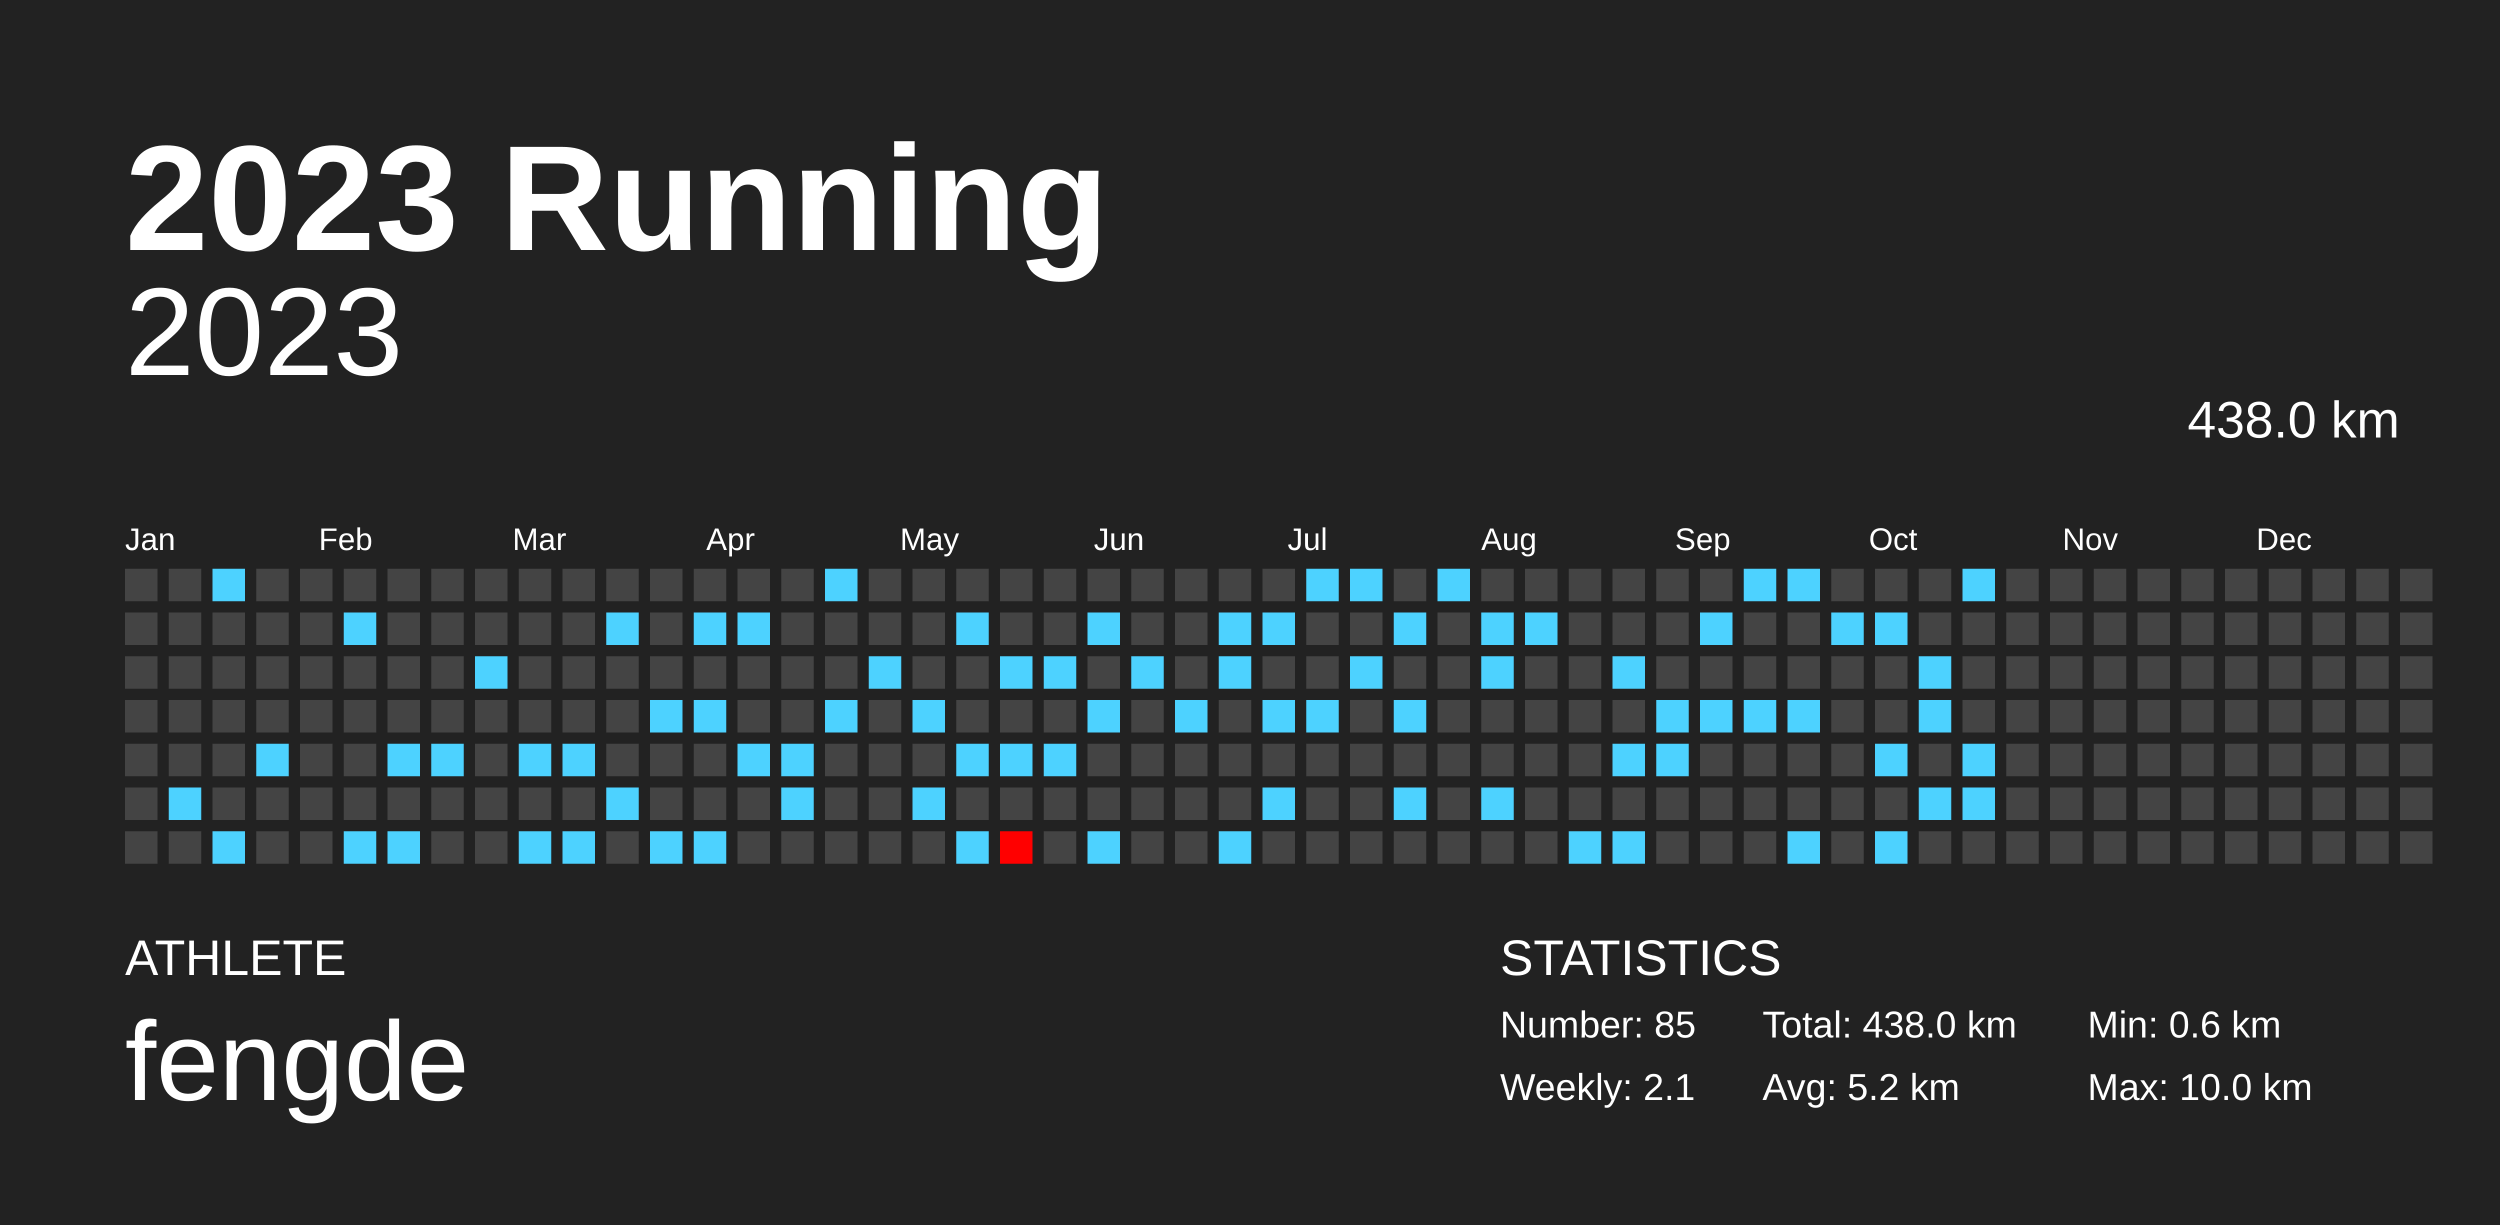
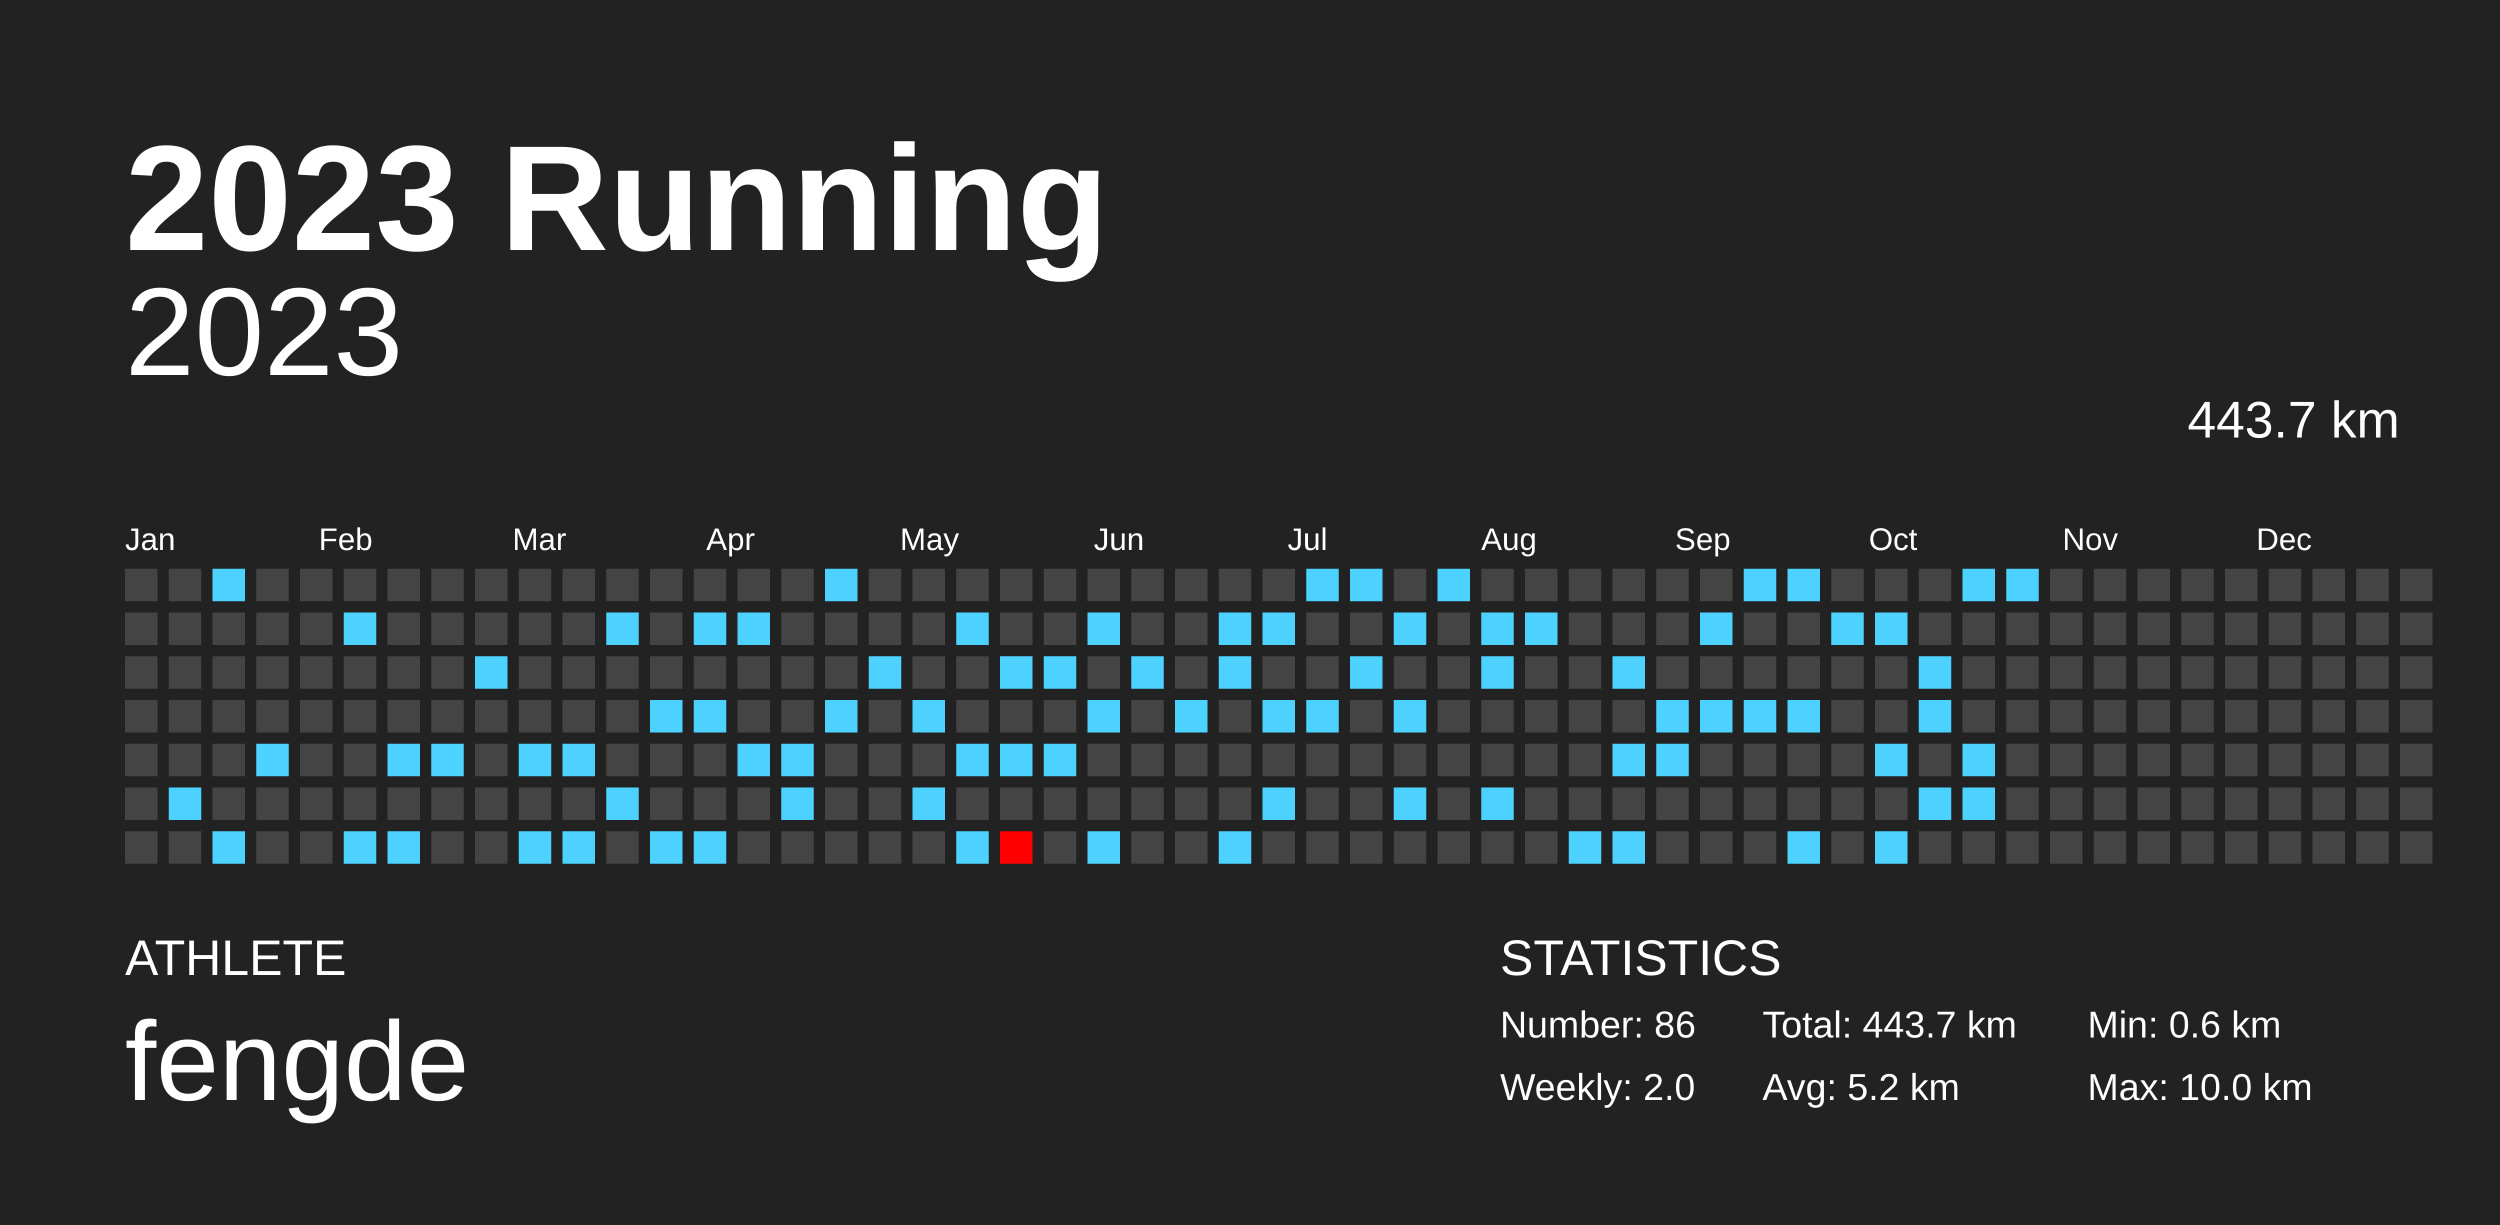
<svg xmlns="http://www.w3.org/2000/svg" baseProfile="full" height="98mm" version="1.1" viewBox="0,0,200,98" width="200mm">
  <defs />
  <rect fill="#222222" height="98" width="200" x="0" y="0" />
  <text fill="#FFFFFF" style="font-size:12px; font-family:Arial; font-weight:bold;" x="10" y="20">2023 Running</text>
  <text fill="#FFFFFF" style="font-size:4px; font-family:Arial" x="10" y="78">ATHLETE</text>
  <text fill="#FFFFFF" style="font-size:9px; font-family:Arial" x="10" y="88">fengde</text>
  <text fill="#FFFFFF" style="font-size:4px; font-family:Arial" x="120" y="78">STATISTICS</text>
-   <text fill="#FFFFFF" style="font-size:3px; font-family:Arial" x="120" y="83">Number: 85</text>
-   <text fill="#FFFFFF" style="font-size:3px; font-family:Arial" x="120" y="88">Weekly: 2.1</text>
-   <text fill="#FFFFFF" style="font-size:3px; font-family:Arial" x="141" y="83">Total: 438.0 km</text>
+   <text fill="#FFFFFF" style="font-size:3px; font-family:Arial" x="120" y="83">Number: 86</text>
+   <text fill="#FFFFFF" style="font-size:3px; font-family:Arial" x="120" y="88">Weekly: 2.0</text>
+   <text fill="#FFFFFF" style="font-size:3px; font-family:Arial" x="141" y="83">Total: 443.7 km</text>
  <text fill="#FFFFFF" style="font-size:3px; font-family:Arial" x="141" y="88">Avg: 5.2 km</text>
  <text fill="#FFFFFF" style="font-size:3px; font-family:Arial" x="167" y="83">Min: 0.6 km</text>
  <text fill="#FFFFFF" style="font-size:3px; font-family:Arial" x="167" y="88">Max: 10.0 km</text>
  <text alignment-baseline="hanging" fill="#FFFFFF" style="font-size:10.0px; font-family:Arial;" x="10" y="30">2023</text>
-   <text alignment-baseline="hanging" fill="#FFFFFF" style="font-size:4.125px; font-family:Arial;" x="175" y="35">438.0 km</text>
+   <text alignment-baseline="hanging" fill="#FFFFFF" style="font-size:4.125px; font-family:Arial;" x="175" y="35">443.7 km</text>
  <text fill="#FFFFFF" style="font-size:2.5px; font-family:Arial" x="10.0" y="44">Jan</text>
  <text fill="#FFFFFF" style="font-size:2.5px; font-family:Arial" x="25.5" y="44">Feb</text>
  <text fill="#FFFFFF" style="font-size:2.5px; font-family:Arial" x="41.0" y="44">Mar</text>
  <text fill="#FFFFFF" style="font-size:2.5px; font-family:Arial" x="56.5" y="44">Apr</text>
  <text fill="#FFFFFF" style="font-size:2.5px; font-family:Arial" x="72.0" y="44">May</text>
  <text fill="#FFFFFF" style="font-size:2.5px; font-family:Arial" x="87.5" y="44">Jun</text>
  <text fill="#FFFFFF" style="font-size:2.5px; font-family:Arial" x="103.0" y="44">Jul</text>
  <text fill="#FFFFFF" style="font-size:2.5px; font-family:Arial" x="118.5" y="44">Aug</text>
  <text fill="#FFFFFF" style="font-size:2.5px; font-family:Arial" x="134.0" y="44">Sep</text>
  <text fill="#FFFFFF" style="font-size:2.5px; font-family:Arial" x="149.5" y="44">Oct</text>
  <text fill="#FFFFFF" style="font-size:2.5px; font-family:Arial" x="165.0" y="44">Nov</text>
  <text fill="#FFFFFF" style="font-size:2.5px; font-family:Arial" x="180.5" y="44">Dec</text>
  <rect fill="#444444" height="2.6" width="2.6" x="10.0" y="45.5" />
  <rect fill="#444444" height="2.6" width="2.6" x="10.0" y="49.0" />
  <rect fill="#444444" height="2.6" width="2.6" x="10.0" y="52.5" />
  <rect fill="#444444" height="2.6" width="2.6" x="10.0" y="56.0" />
  <rect fill="#444444" height="2.6" width="2.6" x="10.0" y="59.5" />
  <rect fill="#444444" height="2.6" width="2.6" x="10.0" y="63.0" />
  <rect fill="#444444" height="2.6" width="2.6" x="10.0" y="66.5" />
  <rect fill="#444444" height="2.6" width="2.6" x="13.5" y="45.5" />
  <rect fill="#444444" height="2.6" width="2.6" x="13.5" y="49.0" />
  <rect fill="#444444" height="2.6" width="2.6" x="13.5" y="52.5" />
  <rect fill="#444444" height="2.6" width="2.6" x="13.5" y="56.0" />
  <rect fill="#444444" height="2.6" width="2.6" x="13.5" y="59.5" />
  <rect fill="#4dd2ff" height="2.6" width="2.6" x="13.5" y="63.0" />
  <rect fill="#444444" height="2.6" width="2.6" x="13.5" y="66.5" />
  <rect fill="#4dd2ff" height="2.6" width="2.6" x="17.0" y="45.5" />
  <rect fill="#444444" height="2.6" width="2.6" x="17.0" y="49.0" />
  <rect fill="#444444" height="2.6" width="2.6" x="17.0" y="52.5" />
  <rect fill="#444444" height="2.6" width="2.6" x="17.0" y="56.0" />
  <rect fill="#444444" height="2.6" width="2.6" x="17.0" y="59.5" />
  <rect fill="#444444" height="2.6" width="2.6" x="17.0" y="63.0" />
  <rect fill="#4dd2ff" height="2.6" width="2.6" x="17.0" y="66.5" />
  <rect fill="#444444" height="2.6" width="2.6" x="20.5" y="45.5" />
  <rect fill="#444444" height="2.6" width="2.6" x="20.5" y="49.0" />
  <rect fill="#444444" height="2.6" width="2.6" x="20.5" y="52.5" />
  <rect fill="#444444" height="2.6" width="2.6" x="20.5" y="56.0" />
  <rect fill="#4dd2ff" height="2.6" width="2.6" x="20.5" y="59.5" />
  <rect fill="#444444" height="2.6" width="2.6" x="20.5" y="63.0" />
  <rect fill="#444444" height="2.6" width="2.6" x="20.5" y="66.5" />
  <rect fill="#444444" height="2.6" width="2.6" x="24.0" y="45.5" />
  <rect fill="#444444" height="2.6" width="2.6" x="24.0" y="49.0" />
  <rect fill="#444444" height="2.6" width="2.6" x="24.0" y="52.5" />
  <rect fill="#444444" height="2.6" width="2.6" x="24.0" y="56.0" />
  <rect fill="#444444" height="2.6" width="2.6" x="24.0" y="59.5" />
  <rect fill="#444444" height="2.6" width="2.6" x="24.0" y="63.0" />
  <rect fill="#444444" height="2.6" width="2.6" x="24.0" y="66.5" />
  <rect fill="#444444" height="2.6" width="2.6" x="27.5" y="45.5" />
  <rect fill="#4dd2ff" height="2.6" width="2.6" x="27.5" y="49.0" />
  <rect fill="#444444" height="2.6" width="2.6" x="27.5" y="52.5" />
  <rect fill="#444444" height="2.6" width="2.6" x="27.5" y="56.0" />
  <rect fill="#444444" height="2.6" width="2.6" x="27.5" y="59.5" />
  <rect fill="#444444" height="2.6" width="2.6" x="27.5" y="63.0" />
  <rect fill="#4dd2ff" height="2.6" width="2.6" x="27.5" y="66.5" />
  <rect fill="#444444" height="2.6" width="2.6" x="31.0" y="45.5" />
  <rect fill="#444444" height="2.6" width="2.6" x="31.0" y="49.0" />
  <rect fill="#444444" height="2.6" width="2.6" x="31.0" y="52.5" />
  <rect fill="#444444" height="2.6" width="2.6" x="31.0" y="56.0" />
  <rect fill="#4dd2ff" height="2.6" width="2.6" x="31.0" y="59.5" />
  <rect fill="#444444" height="2.6" width="2.6" x="31.0" y="63.0" />
  <rect fill="#4dd2ff" height="2.6" width="2.6" x="31.0" y="66.5" />
  <rect fill="#444444" height="2.6" width="2.6" x="34.5" y="45.5" />
  <rect fill="#444444" height="2.6" width="2.6" x="34.5" y="49.0" />
  <rect fill="#444444" height="2.6" width="2.6" x="34.5" y="52.5" />
  <rect fill="#444444" height="2.6" width="2.6" x="34.5" y="56.0" />
  <rect fill="#4dd2ff" height="2.6" width="2.6" x="34.5" y="59.5" />
  <rect fill="#444444" height="2.6" width="2.6" x="34.5" y="63.0" />
  <rect fill="#444444" height="2.6" width="2.6" x="34.5" y="66.5" />
  <rect fill="#444444" height="2.6" width="2.6" x="38.0" y="45.5" />
  <rect fill="#444444" height="2.6" width="2.6" x="38.0" y="49.0" />
  <rect fill="#4dd2ff" height="2.6" width="2.6" x="38.0" y="52.5" />
  <rect fill="#444444" height="2.6" width="2.6" x="38.0" y="56.0" />
  <rect fill="#444444" height="2.6" width="2.6" x="38.0" y="59.5" />
  <rect fill="#444444" height="2.6" width="2.6" x="38.0" y="63.0" />
  <rect fill="#444444" height="2.6" width="2.6" x="38.0" y="66.5" />
  <rect fill="#444444" height="2.6" width="2.6" x="41.5" y="45.5" />
  <rect fill="#444444" height="2.6" width="2.6" x="41.5" y="49.0" />
  <rect fill="#444444" height="2.6" width="2.6" x="41.5" y="52.5" />
  <rect fill="#444444" height="2.6" width="2.6" x="41.5" y="56.0" />
  <rect fill="#4dd2ff" height="2.6" width="2.6" x="41.5" y="59.5" />
  <rect fill="#444444" height="2.6" width="2.6" x="41.5" y="63.0" />
  <rect fill="#4dd2ff" height="2.6" width="2.6" x="41.5" y="66.5" />
  <rect fill="#444444" height="2.6" width="2.6" x="45.0" y="45.5" />
  <rect fill="#444444" height="2.6" width="2.6" x="45.0" y="49.0" />
  <rect fill="#444444" height="2.6" width="2.6" x="45.0" y="52.5" />
  <rect fill="#444444" height="2.6" width="2.6" x="45.0" y="56.0" />
  <rect fill="#4dd2ff" height="2.6" width="2.6" x="45.0" y="59.5" />
  <rect fill="#444444" height="2.6" width="2.6" x="45.0" y="63.0" />
  <rect fill="#4dd2ff" height="2.6" width="2.6" x="45.0" y="66.5" />
  <rect fill="#444444" height="2.6" width="2.6" x="48.5" y="45.5" />
  <rect fill="#4dd2ff" height="2.6" width="2.6" x="48.5" y="49.0" />
  <rect fill="#444444" height="2.6" width="2.6" x="48.5" y="52.5" />
  <rect fill="#444444" height="2.6" width="2.6" x="48.5" y="56.0" />
  <rect fill="#444444" height="2.6" width="2.6" x="48.5" y="59.5" />
  <rect fill="#4dd2ff" height="2.6" width="2.6" x="48.5" y="63.0" />
  <rect fill="#444444" height="2.6" width="2.6" x="48.5" y="66.5" />
  <rect fill="#444444" height="2.6" width="2.6" x="52.0" y="45.5" />
  <rect fill="#444444" height="2.6" width="2.6" x="52.0" y="49.0" />
  <rect fill="#444444" height="2.6" width="2.6" x="52.0" y="52.5" />
  <rect fill="#4dd2ff" height="2.6" width="2.6" x="52.0" y="56.0" />
  <rect fill="#444444" height="2.6" width="2.6" x="52.0" y="59.5" />
  <rect fill="#444444" height="2.6" width="2.6" x="52.0" y="63.0" />
  <rect fill="#4dd2ff" height="2.6" width="2.6" x="52.0" y="66.5" />
  <rect fill="#444444" height="2.6" width="2.6" x="55.5" y="45.5" />
  <rect fill="#4dd2ff" height="2.6" width="2.6" x="55.5" y="49.0" />
  <rect fill="#444444" height="2.6" width="2.6" x="55.5" y="52.5" />
  <rect fill="#4dd2ff" height="2.6" width="2.6" x="55.5" y="56.0" />
  <rect fill="#444444" height="2.6" width="2.6" x="55.5" y="59.5" />
  <rect fill="#444444" height="2.6" width="2.6" x="55.5" y="63.0" />
  <rect fill="#4dd2ff" height="2.6" width="2.6" x="55.5" y="66.5" />
  <rect fill="#444444" height="2.6" width="2.6" x="59.0" y="45.5" />
  <rect fill="#4dd2ff" height="2.6" width="2.6" x="59.0" y="49.0" />
  <rect fill="#444444" height="2.6" width="2.6" x="59.0" y="52.5" />
  <rect fill="#444444" height="2.6" width="2.6" x="59.0" y="56.0" />
  <rect fill="#4dd2ff" height="2.6" width="2.6" x="59.0" y="59.5" />
  <rect fill="#444444" height="2.6" width="2.6" x="59.0" y="63.0" />
  <rect fill="#444444" height="2.6" width="2.6" x="59.0" y="66.5" />
  <rect fill="#444444" height="2.6" width="2.6" x="62.5" y="45.5" />
  <rect fill="#444444" height="2.6" width="2.6" x="62.5" y="49.0" />
  <rect fill="#444444" height="2.6" width="2.6" x="62.5" y="52.5" />
  <rect fill="#444444" height="2.6" width="2.6" x="62.5" y="56.0" />
  <rect fill="#4dd2ff" height="2.6" width="2.6" x="62.5" y="59.5" />
  <rect fill="#4dd2ff" height="2.6" width="2.6" x="62.5" y="63.0" />
  <rect fill="#444444" height="2.6" width="2.6" x="62.5" y="66.5" />
  <rect fill="#4dd2ff" height="2.6" width="2.6" x="66.0" y="45.5" />
  <rect fill="#444444" height="2.6" width="2.6" x="66.0" y="49.0" />
  <rect fill="#444444" height="2.6" width="2.6" x="66.0" y="52.5" />
  <rect fill="#4dd2ff" height="2.6" width="2.6" x="66.0" y="56.0" />
  <rect fill="#444444" height="2.6" width="2.6" x="66.0" y="59.5" />
  <rect fill="#444444" height="2.6" width="2.6" x="66.0" y="63.0" />
  <rect fill="#444444" height="2.6" width="2.6" x="66.0" y="66.5" />
  <rect fill="#444444" height="2.6" width="2.6" x="69.5" y="45.5" />
  <rect fill="#444444" height="2.6" width="2.6" x="69.5" y="49.0" />
  <rect fill="#4dd2ff" height="2.6" width="2.6" x="69.5" y="52.5" />
  <rect fill="#444444" height="2.6" width="2.6" x="69.5" y="56.0" />
  <rect fill="#444444" height="2.6" width="2.6" x="69.5" y="59.5" />
  <rect fill="#444444" height="2.6" width="2.6" x="69.5" y="63.0" />
  <rect fill="#444444" height="2.6" width="2.6" x="69.5" y="66.5" />
  <rect fill="#444444" height="2.6" width="2.6" x="73.0" y="45.5" />
  <rect fill="#444444" height="2.6" width="2.6" x="73.0" y="49.0" />
  <rect fill="#444444" height="2.6" width="2.6" x="73.0" y="52.5" />
  <rect fill="#4dd2ff" height="2.6" width="2.6" x="73.0" y="56.0" />
  <rect fill="#444444" height="2.6" width="2.6" x="73.0" y="59.5" />
  <rect fill="#4dd2ff" height="2.6" width="2.6" x="73.0" y="63.0" />
  <rect fill="#444444" height="2.6" width="2.6" x="73.0" y="66.5" />
  <rect fill="#444444" height="2.6" width="2.6" x="76.5" y="45.5" />
  <rect fill="#4dd2ff" height="2.6" width="2.6" x="76.5" y="49.0" />
  <rect fill="#444444" height="2.6" width="2.6" x="76.5" y="52.5" />
  <rect fill="#444444" height="2.6" width="2.6" x="76.5" y="56.0" />
  <rect fill="#4dd2ff" height="2.6" width="2.6" x="76.5" y="59.5" />
  <rect fill="#444444" height="2.6" width="2.6" x="76.5" y="63.0" />
  <rect fill="#4dd2ff" height="2.6" width="2.6" x="76.5" y="66.5" />
  <rect fill="#444444" height="2.6" width="2.6" x="80.0" y="45.5" />
  <rect fill="#444444" height="2.6" width="2.6" x="80.0" y="49.0" />
  <rect fill="#4dd2ff" height="2.6" width="2.6" x="80.0" y="52.5" />
  <rect fill="#444444" height="2.6" width="2.6" x="80.0" y="56.0" />
  <rect fill="#4dd2ff" height="2.6" width="2.6" x="80.0" y="59.5" />
  <rect fill="#444444" height="2.6" width="2.6" x="80.0" y="63.0" />
  <rect fill="#ff0000" height="2.6" width="2.6" x="80.0" y="66.5" />
  <rect fill="#444444" height="2.6" width="2.6" x="83.5" y="45.5" />
  <rect fill="#444444" height="2.6" width="2.6" x="83.5" y="49.0" />
  <rect fill="#4dd2ff" height="2.6" width="2.6" x="83.5" y="52.5" />
  <rect fill="#444444" height="2.6" width="2.6" x="83.5" y="56.0" />
  <rect fill="#4dd2ff" height="2.6" width="2.6" x="83.5" y="59.5" />
  <rect fill="#444444" height="2.6" width="2.6" x="83.5" y="63.0" />
  <rect fill="#444444" height="2.6" width="2.6" x="83.5" y="66.5" />
  <rect fill="#444444" height="2.6" width="2.6" x="87.0" y="45.5" />
  <rect fill="#4dd2ff" height="2.6" width="2.6" x="87.0" y="49.0" />
  <rect fill="#444444" height="2.6" width="2.6" x="87.0" y="52.5" />
  <rect fill="#4dd2ff" height="2.6" width="2.6" x="87.0" y="56.0" />
  <rect fill="#444444" height="2.6" width="2.6" x="87.0" y="59.5" />
  <rect fill="#444444" height="2.6" width="2.6" x="87.0" y="63.0" />
  <rect fill="#4dd2ff" height="2.6" width="2.6" x="87.0" y="66.5" />
  <rect fill="#444444" height="2.6" width="2.6" x="90.5" y="45.5" />
  <rect fill="#444444" height="2.6" width="2.6" x="90.5" y="49.0" />
  <rect fill="#4dd2ff" height="2.6" width="2.6" x="90.5" y="52.5" />
  <rect fill="#444444" height="2.6" width="2.6" x="90.5" y="56.0" />
  <rect fill="#444444" height="2.6" width="2.6" x="90.5" y="59.5" />
  <rect fill="#444444" height="2.6" width="2.6" x="90.5" y="63.0" />
  <rect fill="#444444" height="2.6" width="2.6" x="90.5" y="66.5" />
  <rect fill="#444444" height="2.6" width="2.6" x="94.0" y="45.5" />
  <rect fill="#444444" height="2.6" width="2.6" x="94.0" y="49.0" />
  <rect fill="#444444" height="2.6" width="2.6" x="94.0" y="52.5" />
  <rect fill="#4dd2ff" height="2.6" width="2.6" x="94.0" y="56.0" />
  <rect fill="#444444" height="2.6" width="2.6" x="94.0" y="59.5" />
  <rect fill="#444444" height="2.6" width="2.6" x="94.0" y="63.0" />
  <rect fill="#444444" height="2.6" width="2.6" x="94.0" y="66.5" />
  <rect fill="#444444" height="2.6" width="2.6" x="97.5" y="45.5" />
  <rect fill="#4dd2ff" height="2.6" width="2.6" x="97.5" y="49.0" />
  <rect fill="#4dd2ff" height="2.6" width="2.6" x="97.5" y="52.5" />
  <rect fill="#444444" height="2.6" width="2.6" x="97.5" y="56.0" />
  <rect fill="#444444" height="2.6" width="2.6" x="97.5" y="59.5" />
  <rect fill="#444444" height="2.6" width="2.6" x="97.5" y="63.0" />
  <rect fill="#4dd2ff" height="2.6" width="2.6" x="97.5" y="66.5" />
  <rect fill="#444444" height="2.6" width="2.6" x="101.0" y="45.5" />
  <rect fill="#4dd2ff" height="2.6" width="2.6" x="101.0" y="49.0" />
  <rect fill="#444444" height="2.6" width="2.6" x="101.0" y="52.5" />
  <rect fill="#4dd2ff" height="2.6" width="2.6" x="101.0" y="56.0" />
  <rect fill="#444444" height="2.6" width="2.6" x="101.0" y="59.5" />
  <rect fill="#4dd2ff" height="2.6" width="2.6" x="101.0" y="63.0" />
  <rect fill="#444444" height="2.6" width="2.6" x="101.0" y="66.5" />
  <rect fill="#4dd2ff" height="2.6" width="2.6" x="104.5" y="45.5" />
  <rect fill="#444444" height="2.6" width="2.6" x="104.5" y="49.0" />
  <rect fill="#444444" height="2.6" width="2.6" x="104.5" y="52.5" />
  <rect fill="#4dd2ff" height="2.6" width="2.6" x="104.5" y="56.0" />
  <rect fill="#444444" height="2.6" width="2.6" x="104.5" y="59.5" />
  <rect fill="#444444" height="2.6" width="2.6" x="104.5" y="63.0" />
  <rect fill="#444444" height="2.6" width="2.6" x="104.5" y="66.5" />
  <rect fill="#4dd2ff" height="2.6" width="2.6" x="108.0" y="45.5" />
  <rect fill="#444444" height="2.6" width="2.6" x="108.0" y="49.0" />
  <rect fill="#4dd2ff" height="2.6" width="2.6" x="108.0" y="52.5" />
  <rect fill="#444444" height="2.6" width="2.6" x="108.0" y="56.0" />
  <rect fill="#444444" height="2.6" width="2.6" x="108.0" y="59.5" />
  <rect fill="#444444" height="2.6" width="2.6" x="108.0" y="63.0" />
  <rect fill="#444444" height="2.6" width="2.6" x="108.0" y="66.5" />
  <rect fill="#444444" height="2.6" width="2.6" x="111.5" y="45.5" />
  <rect fill="#4dd2ff" height="2.6" width="2.6" x="111.5" y="49.0" />
  <rect fill="#444444" height="2.6" width="2.6" x="111.5" y="52.5" />
  <rect fill="#4dd2ff" height="2.6" width="2.6" x="111.5" y="56.0" />
  <rect fill="#444444" height="2.6" width="2.6" x="111.5" y="59.5" />
  <rect fill="#4dd2ff" height="2.6" width="2.6" x="111.5" y="63.0" />
  <rect fill="#444444" height="2.6" width="2.6" x="111.5" y="66.5" />
  <rect fill="#4dd2ff" height="2.6" width="2.6" x="115.0" y="45.5" />
  <rect fill="#444444" height="2.6" width="2.6" x="115.0" y="49.0" />
  <rect fill="#444444" height="2.6" width="2.6" x="115.0" y="52.5" />
  <rect fill="#444444" height="2.6" width="2.6" x="115.0" y="56.0" />
  <rect fill="#444444" height="2.6" width="2.6" x="115.0" y="59.5" />
  <rect fill="#444444" height="2.6" width="2.6" x="115.0" y="63.0" />
  <rect fill="#444444" height="2.6" width="2.6" x="115.0" y="66.5" />
  <rect fill="#444444" height="2.6" width="2.6" x="118.5" y="45.5" />
  <rect fill="#4dd2ff" height="2.6" width="2.6" x="118.5" y="49.0" />
  <rect fill="#4dd2ff" height="2.6" width="2.6" x="118.5" y="52.5" />
  <rect fill="#444444" height="2.6" width="2.6" x="118.5" y="56.0" />
  <rect fill="#444444" height="2.6" width="2.6" x="118.5" y="59.5" />
  <rect fill="#4dd2ff" height="2.6" width="2.6" x="118.5" y="63.0" />
  <rect fill="#444444" height="2.6" width="2.6" x="118.5" y="66.5" />
  <rect fill="#444444" height="2.6" width="2.6" x="122.0" y="45.5" />
  <rect fill="#4dd2ff" height="2.6" width="2.6" x="122.0" y="49.0" />
  <rect fill="#444444" height="2.6" width="2.6" x="122.0" y="52.5" />
  <rect fill="#444444" height="2.6" width="2.6" x="122.0" y="56.0" />
  <rect fill="#444444" height="2.6" width="2.6" x="122.0" y="59.5" />
  <rect fill="#444444" height="2.6" width="2.6" x="122.0" y="63.0" />
  <rect fill="#444444" height="2.6" width="2.6" x="122.0" y="66.5" />
  <rect fill="#444444" height="2.6" width="2.6" x="125.5" y="45.5" />
  <rect fill="#444444" height="2.6" width="2.6" x="125.5" y="49.0" />
  <rect fill="#444444" height="2.6" width="2.6" x="125.5" y="52.5" />
  <rect fill="#444444" height="2.6" width="2.6" x="125.5" y="56.0" />
  <rect fill="#444444" height="2.6" width="2.6" x="125.5" y="59.5" />
  <rect fill="#444444" height="2.6" width="2.6" x="125.5" y="63.0" />
  <rect fill="#4dd2ff" height="2.6" width="2.6" x="125.5" y="66.5" />
  <rect fill="#444444" height="2.6" width="2.6" x="129.0" y="45.5" />
  <rect fill="#444444" height="2.6" width="2.6" x="129.0" y="49.0" />
  <rect fill="#4dd2ff" height="2.6" width="2.6" x="129.0" y="52.5" />
  <rect fill="#444444" height="2.6" width="2.6" x="129.0" y="56.0" />
  <rect fill="#4dd2ff" height="2.6" width="2.6" x="129.0" y="59.5" />
  <rect fill="#444444" height="2.6" width="2.6" x="129.0" y="63.0" />
  <rect fill="#4dd2ff" height="2.6" width="2.6" x="129.0" y="66.5" />
  <rect fill="#444444" height="2.6" width="2.6" x="132.5" y="45.5" />
  <rect fill="#444444" height="2.6" width="2.6" x="132.5" y="49.0" />
  <rect fill="#444444" height="2.6" width="2.6" x="132.5" y="52.5" />
  <rect fill="#4dd2ff" height="2.6" width="2.6" x="132.5" y="56.0" />
  <rect fill="#4dd2ff" height="2.6" width="2.6" x="132.5" y="59.5" />
  <rect fill="#444444" height="2.6" width="2.6" x="132.5" y="63.0" />
  <rect fill="#444444" height="2.6" width="2.6" x="132.5" y="66.5" />
  <rect fill="#444444" height="2.6" width="2.6" x="136.0" y="45.5" />
  <rect fill="#4dd2ff" height="2.6" width="2.6" x="136.0" y="49.0" />
  <rect fill="#444444" height="2.6" width="2.6" x="136.0" y="52.5" />
  <rect fill="#4dd2ff" height="2.6" width="2.6" x="136.0" y="56.0" />
  <rect fill="#444444" height="2.6" width="2.6" x="136.0" y="59.5" />
  <rect fill="#444444" height="2.6" width="2.6" x="136.0" y="63.0" />
  <rect fill="#444444" height="2.6" width="2.6" x="136.0" y="66.5" />
  <rect fill="#4dd2ff" height="2.6" width="2.6" x="139.5" y="45.5" />
  <rect fill="#444444" height="2.6" width="2.6" x="139.5" y="49.0" />
  <rect fill="#444444" height="2.6" width="2.6" x="139.5" y="52.5" />
  <rect fill="#4dd2ff" height="2.6" width="2.6" x="139.5" y="56.0" />
  <rect fill="#444444" height="2.6" width="2.6" x="139.5" y="59.5" />
  <rect fill="#444444" height="2.6" width="2.6" x="139.5" y="63.0" />
  <rect fill="#444444" height="2.6" width="2.6" x="139.5" y="66.5" />
  <rect fill="#4dd2ff" height="2.6" width="2.6" x="143.0" y="45.5" />
  <rect fill="#444444" height="2.6" width="2.6" x="143.0" y="49.0" />
  <rect fill="#444444" height="2.6" width="2.6" x="143.0" y="52.5" />
  <rect fill="#4dd2ff" height="2.6" width="2.6" x="143.0" y="56.0" />
  <rect fill="#444444" height="2.6" width="2.6" x="143.0" y="59.5" />
  <rect fill="#444444" height="2.6" width="2.6" x="143.0" y="63.0" />
  <rect fill="#4dd2ff" height="2.6" width="2.6" x="143.0" y="66.5" />
  <rect fill="#444444" height="2.6" width="2.6" x="146.5" y="45.5" />
  <rect fill="#4dd2ff" height="2.6" width="2.6" x="146.5" y="49.0" />
  <rect fill="#444444" height="2.6" width="2.6" x="146.5" y="52.5" />
  <rect fill="#444444" height="2.6" width="2.6" x="146.5" y="56.0" />
  <rect fill="#444444" height="2.6" width="2.6" x="146.5" y="59.5" />
  <rect fill="#444444" height="2.6" width="2.6" x="146.5" y="63.0" />
  <rect fill="#444444" height="2.6" width="2.6" x="146.5" y="66.5" />
  <rect fill="#444444" height="2.6" width="2.6" x="150.0" y="45.5" />
  <rect fill="#4dd2ff" height="2.6" width="2.6" x="150.0" y="49.0" />
  <rect fill="#444444" height="2.6" width="2.6" x="150.0" y="52.5" />
  <rect fill="#444444" height="2.6" width="2.6" x="150.0" y="56.0" />
  <rect fill="#4dd2ff" height="2.6" width="2.6" x="150.0" y="59.5" />
  <rect fill="#444444" height="2.6" width="2.6" x="150.0" y="63.0" />
  <rect fill="#4dd2ff" height="2.6" width="2.6" x="150.0" y="66.5" />
  <rect fill="#444444" height="2.6" width="2.6" x="153.5" y="45.5" />
  <rect fill="#444444" height="2.6" width="2.6" x="153.5" y="49.0" />
  <rect fill="#4dd2ff" height="2.6" width="2.6" x="153.5" y="52.5" />
  <rect fill="#4dd2ff" height="2.6" width="2.6" x="153.5" y="56.0" />
  <rect fill="#444444" height="2.6" width="2.6" x="153.5" y="59.5" />
  <rect fill="#4dd2ff" height="2.6" width="2.6" x="153.5" y="63.0" />
  <rect fill="#444444" height="2.6" width="2.6" x="153.5" y="66.5" />
  <rect fill="#4dd2ff" height="2.6" width="2.6" x="157.0" y="45.5" />
  <rect fill="#444444" height="2.6" width="2.6" x="157.0" y="49.0" />
  <rect fill="#444444" height="2.6" width="2.6" x="157.0" y="52.5" />
  <rect fill="#444444" height="2.6" width="2.6" x="157.0" y="56.0" />
  <rect fill="#4dd2ff" height="2.6" width="2.6" x="157.0" y="59.5" />
  <rect fill="#4dd2ff" height="2.6" width="2.6" x="157.0" y="63.0" />
  <rect fill="#444444" height="2.6" width="2.6" x="157.0" y="66.5" />
-   <rect fill="#444444" height="2.6" width="2.6" x="160.5" y="45.5" />
+   <rect fill="#4dd2ff" height="2.6" width="2.6" x="160.5" y="45.5" />
  <rect fill="#444444" height="2.6" width="2.6" x="160.5" y="49.0" />
  <rect fill="#444444" height="2.6" width="2.6" x="160.5" y="52.5" />
  <rect fill="#444444" height="2.6" width="2.6" x="160.5" y="56.0" />
  <rect fill="#444444" height="2.6" width="2.6" x="160.5" y="59.5" />
  <rect fill="#444444" height="2.6" width="2.6" x="160.5" y="63.0" />
  <rect fill="#444444" height="2.6" width="2.6" x="160.5" y="66.5" />
  <rect fill="#444444" height="2.6" width="2.6" x="164.0" y="45.5" />
  <rect fill="#444444" height="2.6" width="2.6" x="164.0" y="49.0" />
  <rect fill="#444444" height="2.6" width="2.6" x="164.0" y="52.5" />
  <rect fill="#444444" height="2.6" width="2.6" x="164.0" y="56.0" />
  <rect fill="#444444" height="2.6" width="2.6" x="164.0" y="59.5" />
  <rect fill="#444444" height="2.6" width="2.6" x="164.0" y="63.0" />
  <rect fill="#444444" height="2.6" width="2.6" x="164.0" y="66.5" />
  <rect fill="#444444" height="2.6" width="2.6" x="167.5" y="45.5" />
  <rect fill="#444444" height="2.6" width="2.6" x="167.5" y="49.0" />
  <rect fill="#444444" height="2.6" width="2.6" x="167.5" y="52.5" />
  <rect fill="#444444" height="2.6" width="2.6" x="167.5" y="56.0" />
  <rect fill="#444444" height="2.6" width="2.6" x="167.5" y="59.5" />
  <rect fill="#444444" height="2.6" width="2.6" x="167.5" y="63.0" />
  <rect fill="#444444" height="2.6" width="2.6" x="167.5" y="66.5" />
  <rect fill="#444444" height="2.6" width="2.6" x="171.0" y="45.5" />
  <rect fill="#444444" height="2.6" width="2.6" x="171.0" y="49.0" />
  <rect fill="#444444" height="2.6" width="2.6" x="171.0" y="52.5" />
  <rect fill="#444444" height="2.6" width="2.6" x="171.0" y="56.0" />
  <rect fill="#444444" height="2.6" width="2.6" x="171.0" y="59.5" />
  <rect fill="#444444" height="2.6" width="2.6" x="171.0" y="63.0" />
  <rect fill="#444444" height="2.6" width="2.6" x="171.0" y="66.5" />
  <rect fill="#444444" height="2.6" width="2.6" x="174.5" y="45.5" />
  <rect fill="#444444" height="2.6" width="2.6" x="174.5" y="49.0" />
  <rect fill="#444444" height="2.6" width="2.6" x="174.5" y="52.5" />
  <rect fill="#444444" height="2.6" width="2.6" x="174.5" y="56.0" />
  <rect fill="#444444" height="2.6" width="2.6" x="174.5" y="59.5" />
  <rect fill="#444444" height="2.6" width="2.6" x="174.5" y="63.0" />
  <rect fill="#444444" height="2.6" width="2.6" x="174.5" y="66.5" />
  <rect fill="#444444" height="2.6" width="2.6" x="178.0" y="45.5" />
  <rect fill="#444444" height="2.6" width="2.6" x="178.0" y="49.0" />
  <rect fill="#444444" height="2.6" width="2.6" x="178.0" y="52.5" />
  <rect fill="#444444" height="2.6" width="2.6" x="178.0" y="56.0" />
  <rect fill="#444444" height="2.6" width="2.6" x="178.0" y="59.5" />
  <rect fill="#444444" height="2.6" width="2.6" x="178.0" y="63.0" />
  <rect fill="#444444" height="2.6" width="2.6" x="178.0" y="66.5" />
  <rect fill="#444444" height="2.6" width="2.6" x="181.5" y="45.5" />
  <rect fill="#444444" height="2.6" width="2.6" x="181.5" y="49.0" />
  <rect fill="#444444" height="2.6" width="2.6" x="181.5" y="52.5" />
  <rect fill="#444444" height="2.6" width="2.6" x="181.5" y="56.0" />
  <rect fill="#444444" height="2.6" width="2.6" x="181.5" y="59.5" />
  <rect fill="#444444" height="2.6" width="2.6" x="181.5" y="63.0" />
  <rect fill="#444444" height="2.6" width="2.6" x="181.5" y="66.5" />
  <rect fill="#444444" height="2.6" width="2.6" x="185.0" y="45.5" />
  <rect fill="#444444" height="2.6" width="2.6" x="185.0" y="49.0" />
  <rect fill="#444444" height="2.6" width="2.6" x="185.0" y="52.5" />
  <rect fill="#444444" height="2.6" width="2.6" x="185.0" y="56.0" />
  <rect fill="#444444" height="2.6" width="2.6" x="185.0" y="59.5" />
  <rect fill="#444444" height="2.6" width="2.6" x="185.0" y="63.0" />
  <rect fill="#444444" height="2.6" width="2.6" x="185.0" y="66.5" />
  <rect fill="#444444" height="2.6" width="2.6" x="188.5" y="45.5" />
  <rect fill="#444444" height="2.6" width="2.6" x="188.5" y="49.0" />
  <rect fill="#444444" height="2.6" width="2.6" x="188.5" y="52.5" />
  <rect fill="#444444" height="2.6" width="2.6" x="188.5" y="56.0" />
  <rect fill="#444444" height="2.6" width="2.6" x="188.5" y="59.5" />
  <rect fill="#444444" height="2.6" width="2.6" x="188.5" y="63.0" />
  <rect fill="#444444" height="2.6" width="2.6" x="188.5" y="66.5" />
  <rect fill="#444444" height="2.6" width="2.6" x="192.0" y="45.5" />
  <rect fill="#444444" height="2.6" width="2.6" x="192.0" y="49.0" />
  <rect fill="#444444" height="2.6" width="2.6" x="192.0" y="52.5" />
  <rect fill="#444444" height="2.6" width="2.6" x="192.0" y="56.0" />
  <rect fill="#444444" height="2.6" width="2.6" x="192.0" y="59.5" />
  <rect fill="#444444" height="2.6" width="2.6" x="192.0" y="63.0" />
  <rect fill="#444444" height="2.6" width="2.6" x="192.0" y="66.5" />
</svg>
